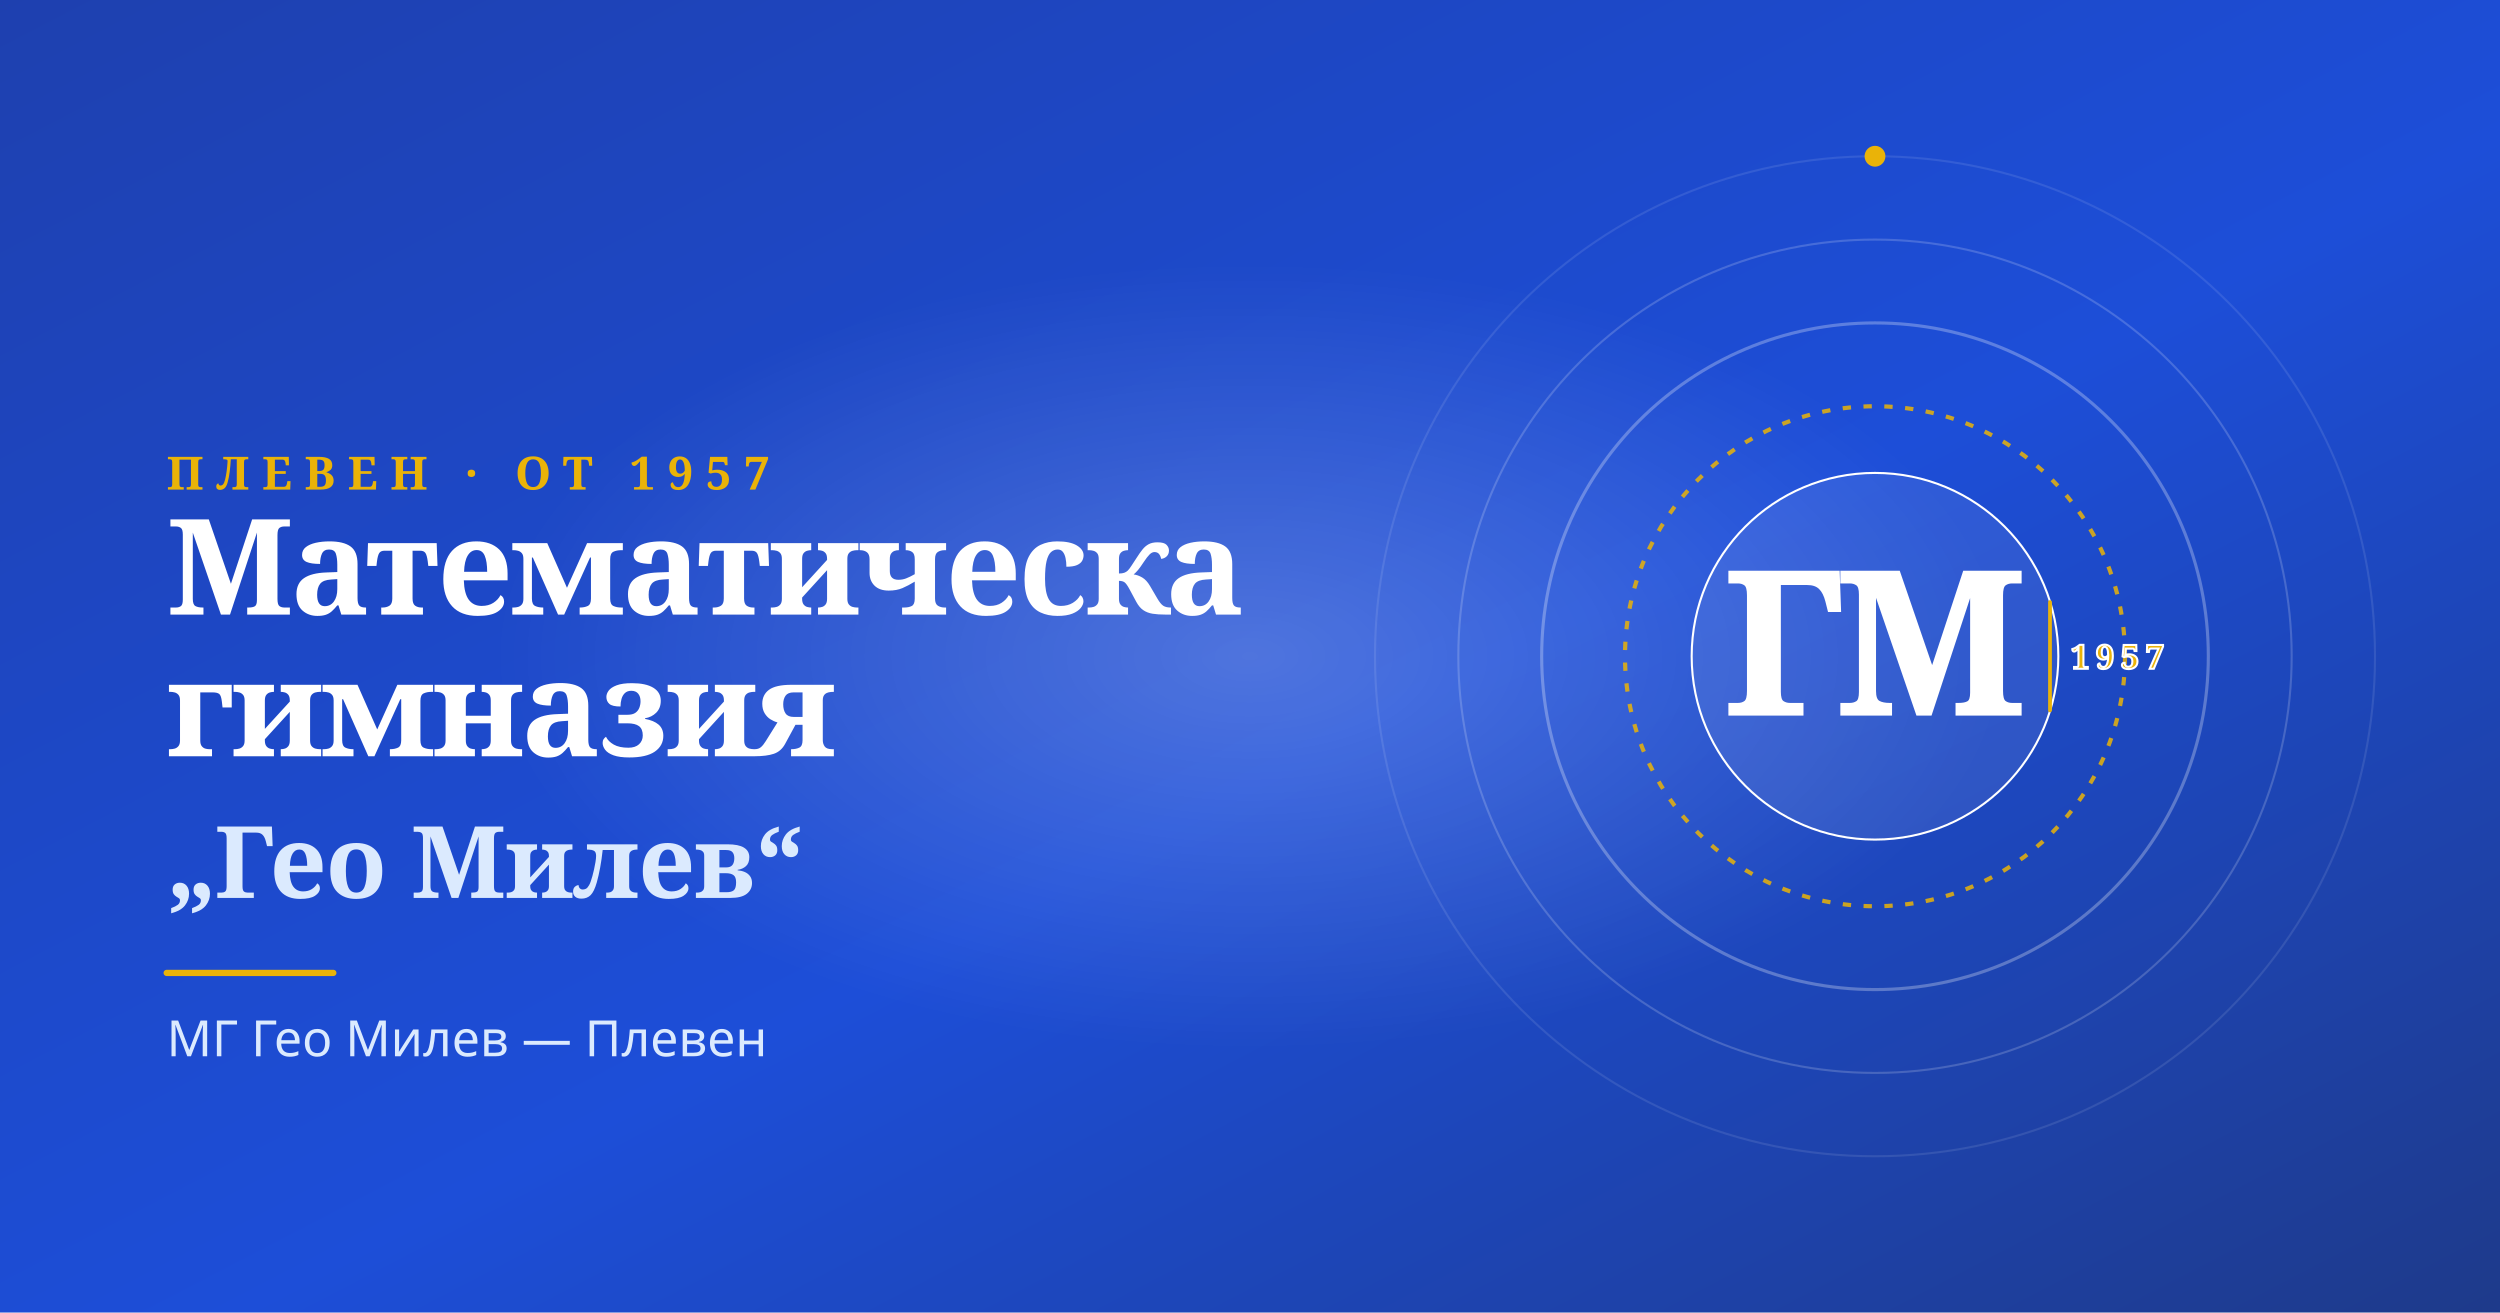
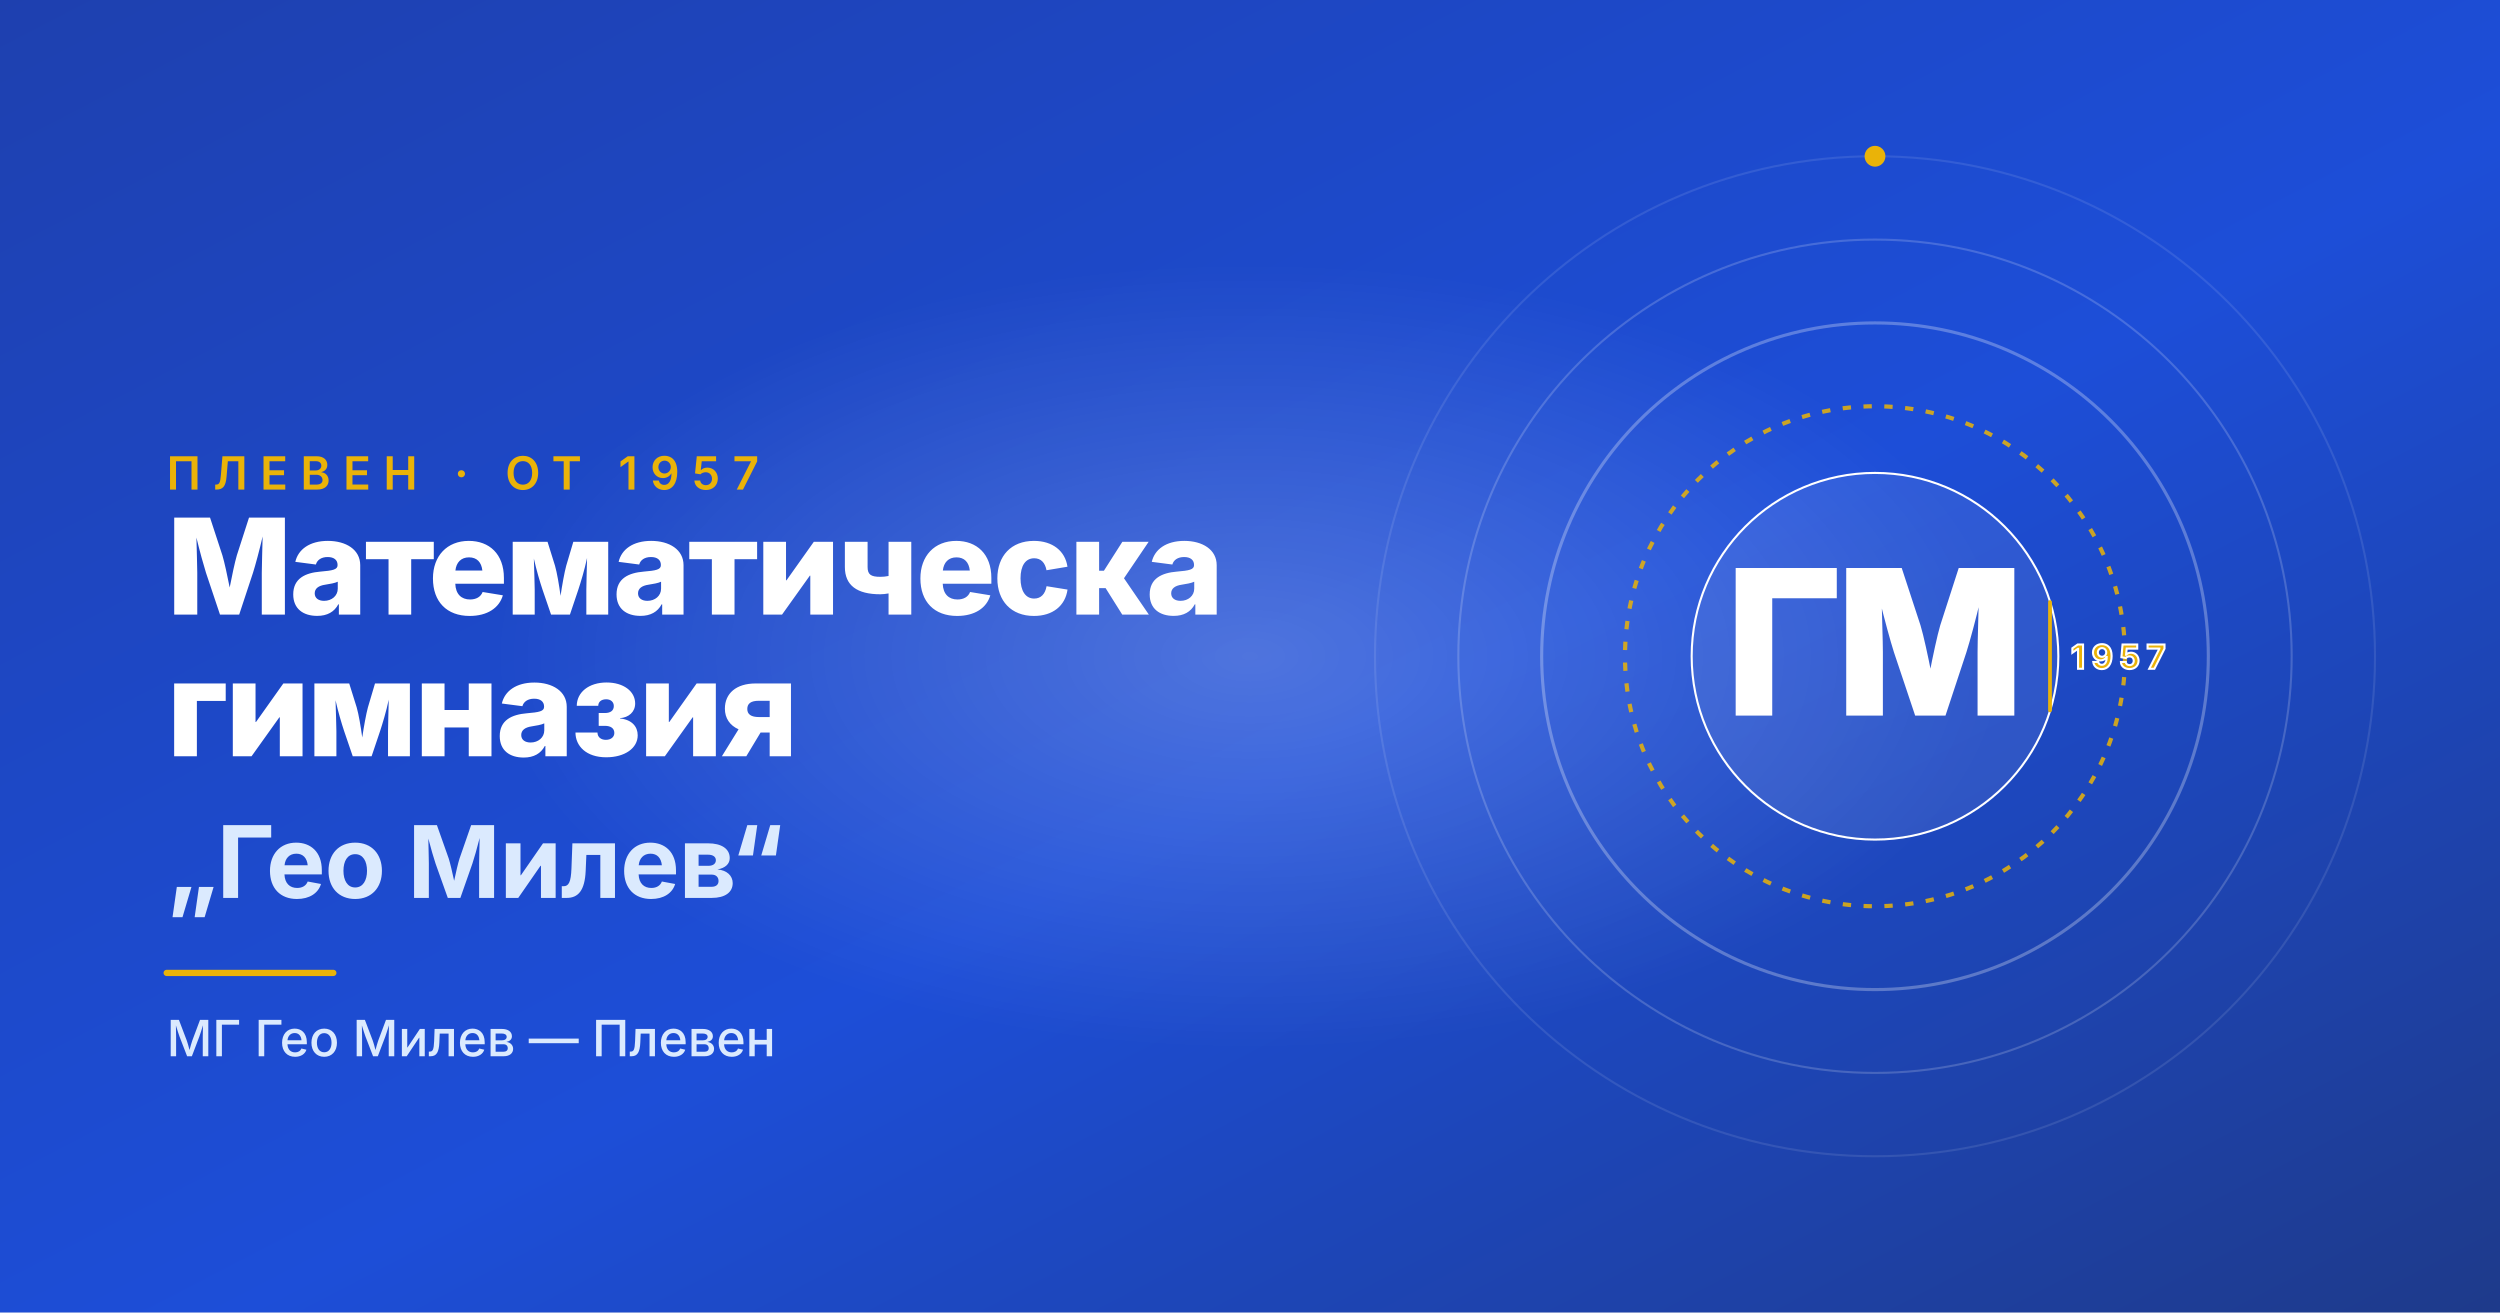
<svg xmlns="http://www.w3.org/2000/svg" viewBox="0 0 1200 630" width="1200" height="630" role="img" aria-label="Математическа гимназия Гео Милев — Плевен">
  <defs>
    <linearGradient id="bg" x1="0%" y1="0%" x2="100%" y2="100%">
      <stop offset="0%" stop-color="#1e40af" />
      <stop offset="55%" stop-color="#1d4ed8" />
      <stop offset="100%" stop-color="#1e3a8a" />
    </linearGradient>
    <radialGradient id="glow" cx="50%" cy="50%" r="50%">
      <stop offset="0%" stop-color="#ffffff" stop-opacity="0.22" />
      <stop offset="60%" stop-color="#ffffff" stop-opacity="0" />
    </radialGradient>
  </defs>
  <rect width="1200" height="630" fill="url(#bg)" />
  <rect width="1200" height="630" fill="url(#glow)" />
  <g transform="translate(900 315)" fill="none" stroke="#ffffff">
    <circle r="240" stroke-opacity="0.10" stroke-width="1" />
    <circle r="200" stroke-opacity="0.18" stroke-width="1" />
    <circle r="160" stroke-opacity="0.28" stroke-width="1.5" />
    <circle r="120" stroke="#eab308" stroke-opacity="0.85" stroke-width="2" stroke-dasharray="4 6" />
    <circle r="88" fill="#ffffff" fill-opacity="0.08" />
-     <text x="0" y="28" text-anchor="middle" font-family="Spectral, Georgia, serif" font-weight="800" font-size="96" letter-spacing="-3" fill="#ffffff">ГМ</text>
+     <text x="0" y="28" text-anchor="middle" font-family="Manrope, Inter, system-ui, sans-serif" font-weight="800" font-size="96" letter-spacing="-3" fill="#ffffff">ГМ</text>
    <line x1="84" y1="-26" x2="84" y2="26" stroke="#eab308" stroke-width="1.8" stroke-linecap="round" />
-     <text x="94" y="6" font-family="Spectral, Georgia, serif" font-weight="700" font-size="16" letter-spacing="3" fill="#eab308">1957</text>
+     <text x="94" y="6" font-family="Manrope, Inter, system-ui, sans-serif" font-weight="700" font-size="16" letter-spacing="3" fill="#eab308">1957</text>
  </g>
  <circle cx="900" cy="75" r="5" fill="#eab308" />
  <g transform="translate(80 235)">
-     <text x="0" y="0" font-family="Spectral, Georgia, serif" font-weight="600" font-size="22" letter-spacing="6" fill="#eab308" text-transform="uppercase">ПЛЕВЕН · ОТ 1957</text>
-     <text x="0" y="60" font-family="Spectral, Georgia, serif" font-weight="800" font-size="64" letter-spacing="-1.5" fill="#ffffff">Математическа</text>
-     <text x="0" y="128" font-family="Spectral, Georgia, serif" font-weight="800" font-size="64" letter-spacing="-1.5" fill="#ffffff">гимназия</text>
-     <text x="0" y="196" font-family="Spectral, Georgia, serif" font-weight="700" font-size="48" letter-spacing="-0.5" fill="#dbeafe">„Гео Милев“</text>
+     <text x="0" y="0" font-family="Manrope, Inter, system-ui, sans-serif" font-weight="600" font-size="22" letter-spacing="6" fill="#eab308" text-transform="uppercase">ПЛЕВЕН · ОТ 1957</text>
+     <text x="0" y="60" font-family="Manrope, Inter, system-ui, sans-serif" font-weight="800" font-size="64" letter-spacing="-1.5" fill="#ffffff">Математическа</text>
+     <text x="0" y="128" font-family="Manrope, Inter, system-ui, sans-serif" font-weight="800" font-size="64" letter-spacing="-1.5" fill="#ffffff">гимназия</text>
+     <text x="0" y="196" font-family="Manrope, Inter, system-ui, sans-serif" font-weight="700" font-size="48" letter-spacing="-0.5" fill="#dbeafe">„Гео Милев“</text>
    <line x1="0" y1="232" x2="80" y2="232" stroke="#eab308" stroke-width="3" stroke-linecap="round" />
-     <text x="0" y="272" font-family="'Golos Text', system-ui, sans-serif" font-weight="500" font-size="24" fill="#dbeafe">МГ Гео Милев — Плевен</text>
+     <text x="0" y="272" font-family="Inter, system-ui, sans-serif" font-weight="500" font-size="24" fill="#dbeafe">МГ Гео Милев — Плевен</text>
  </g>
</svg>
